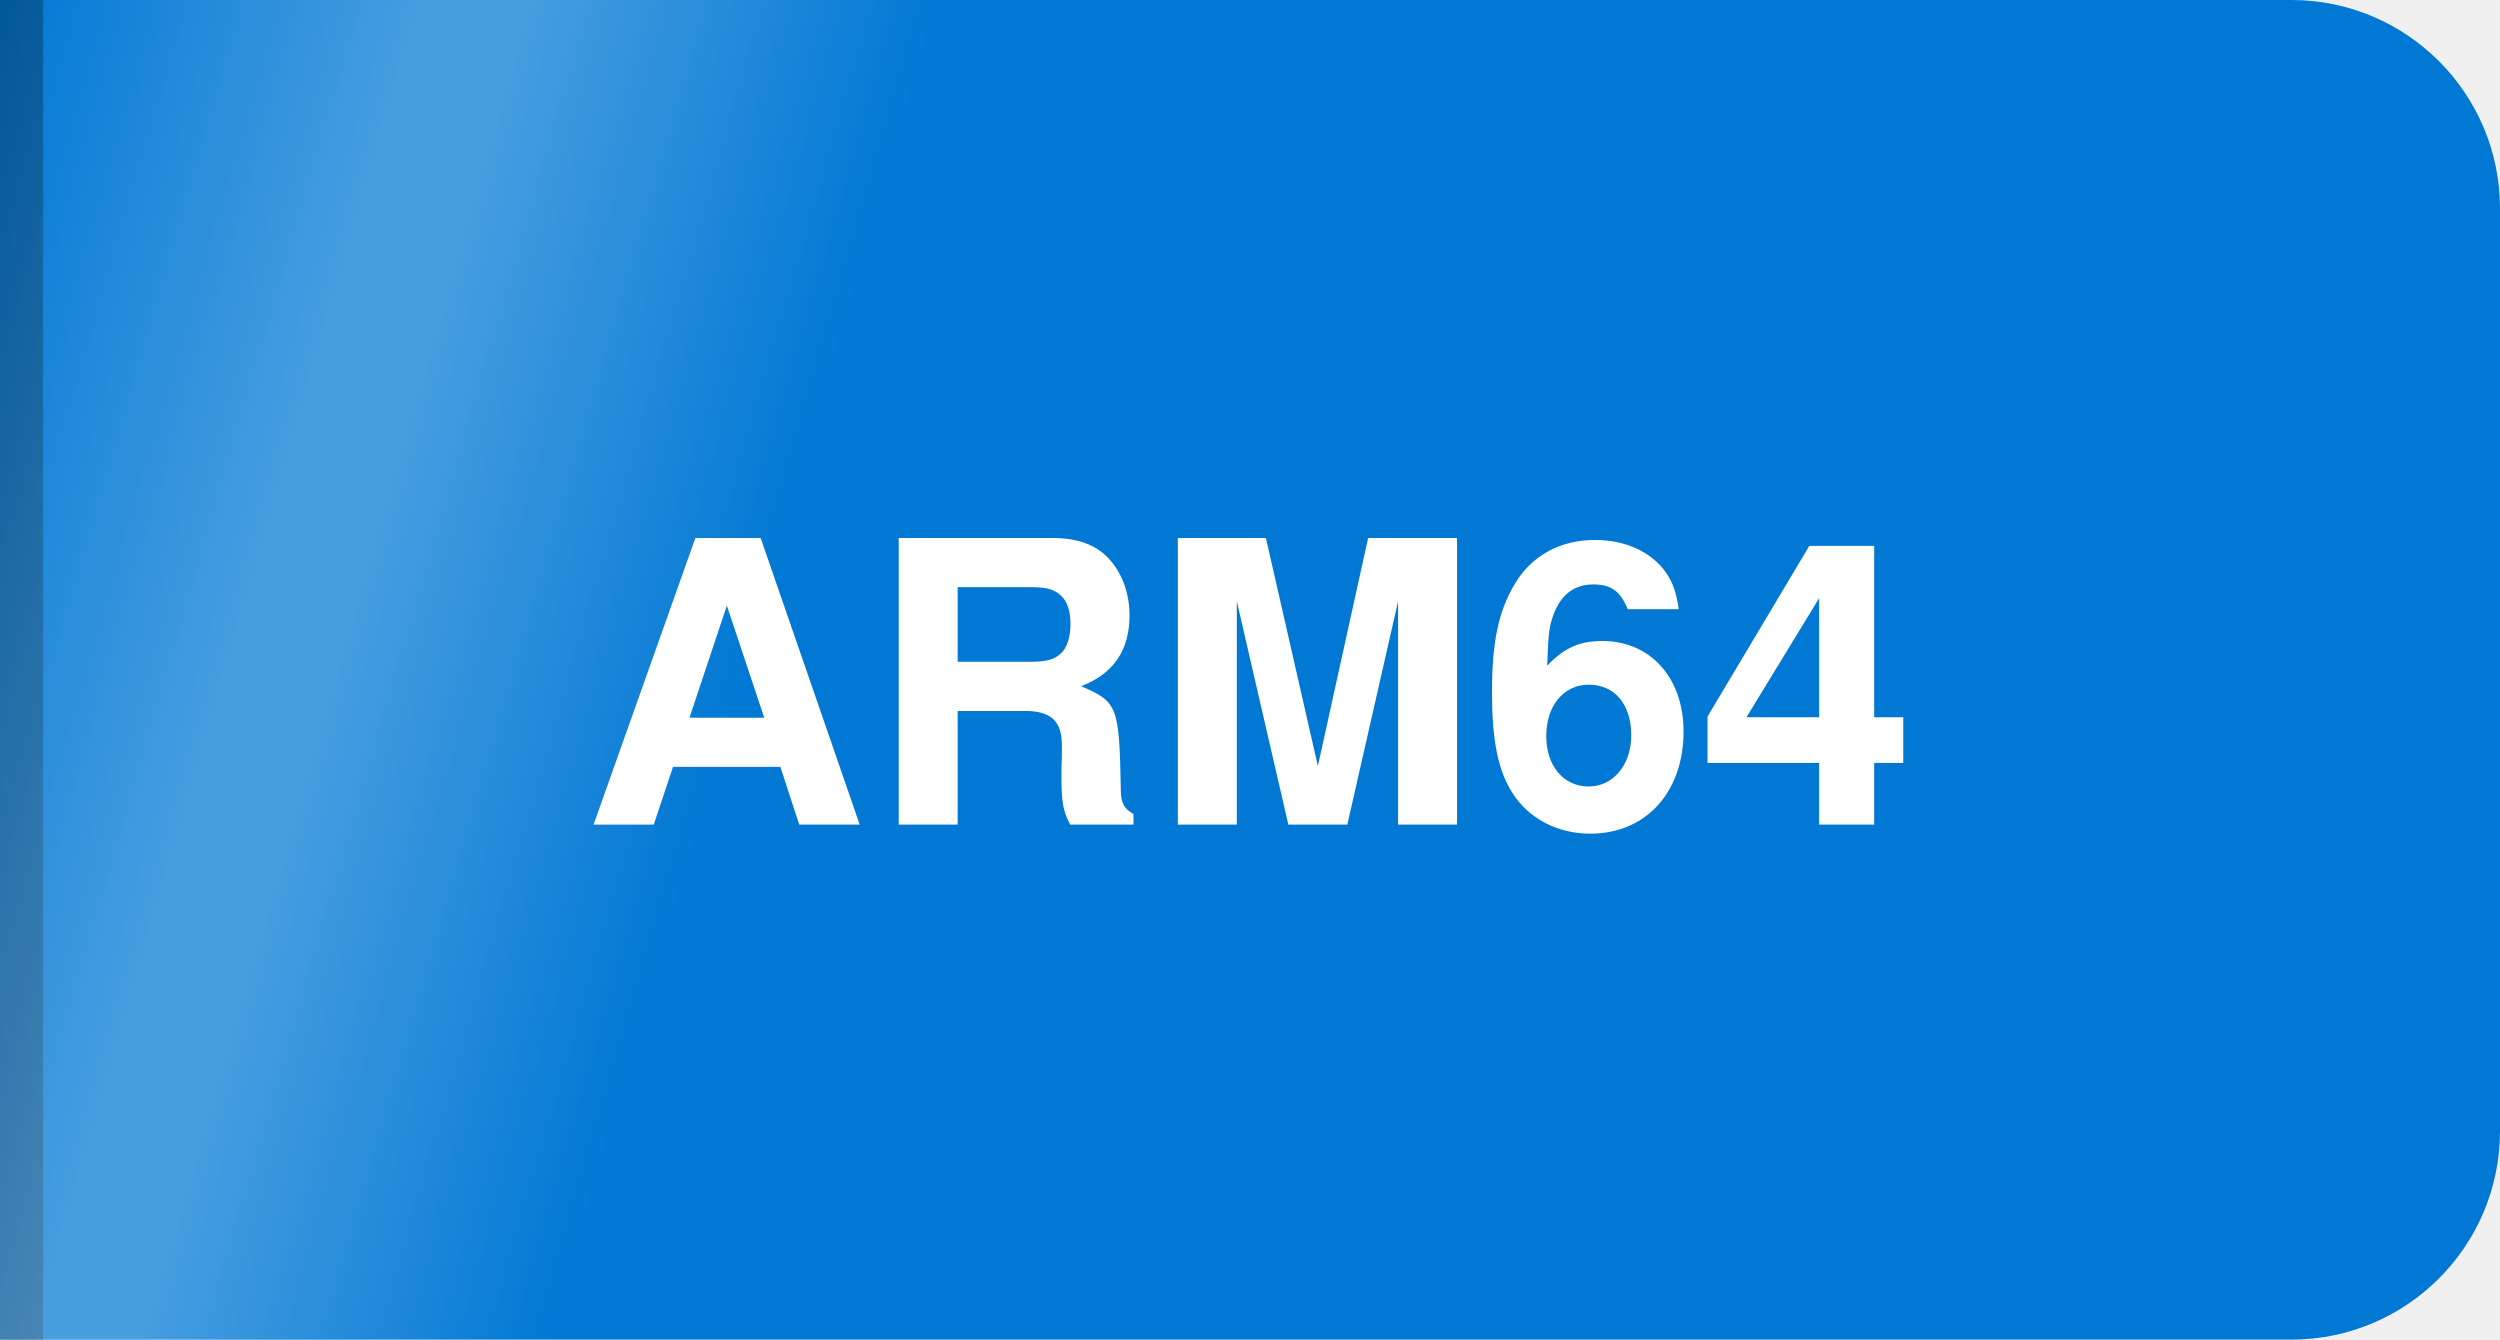
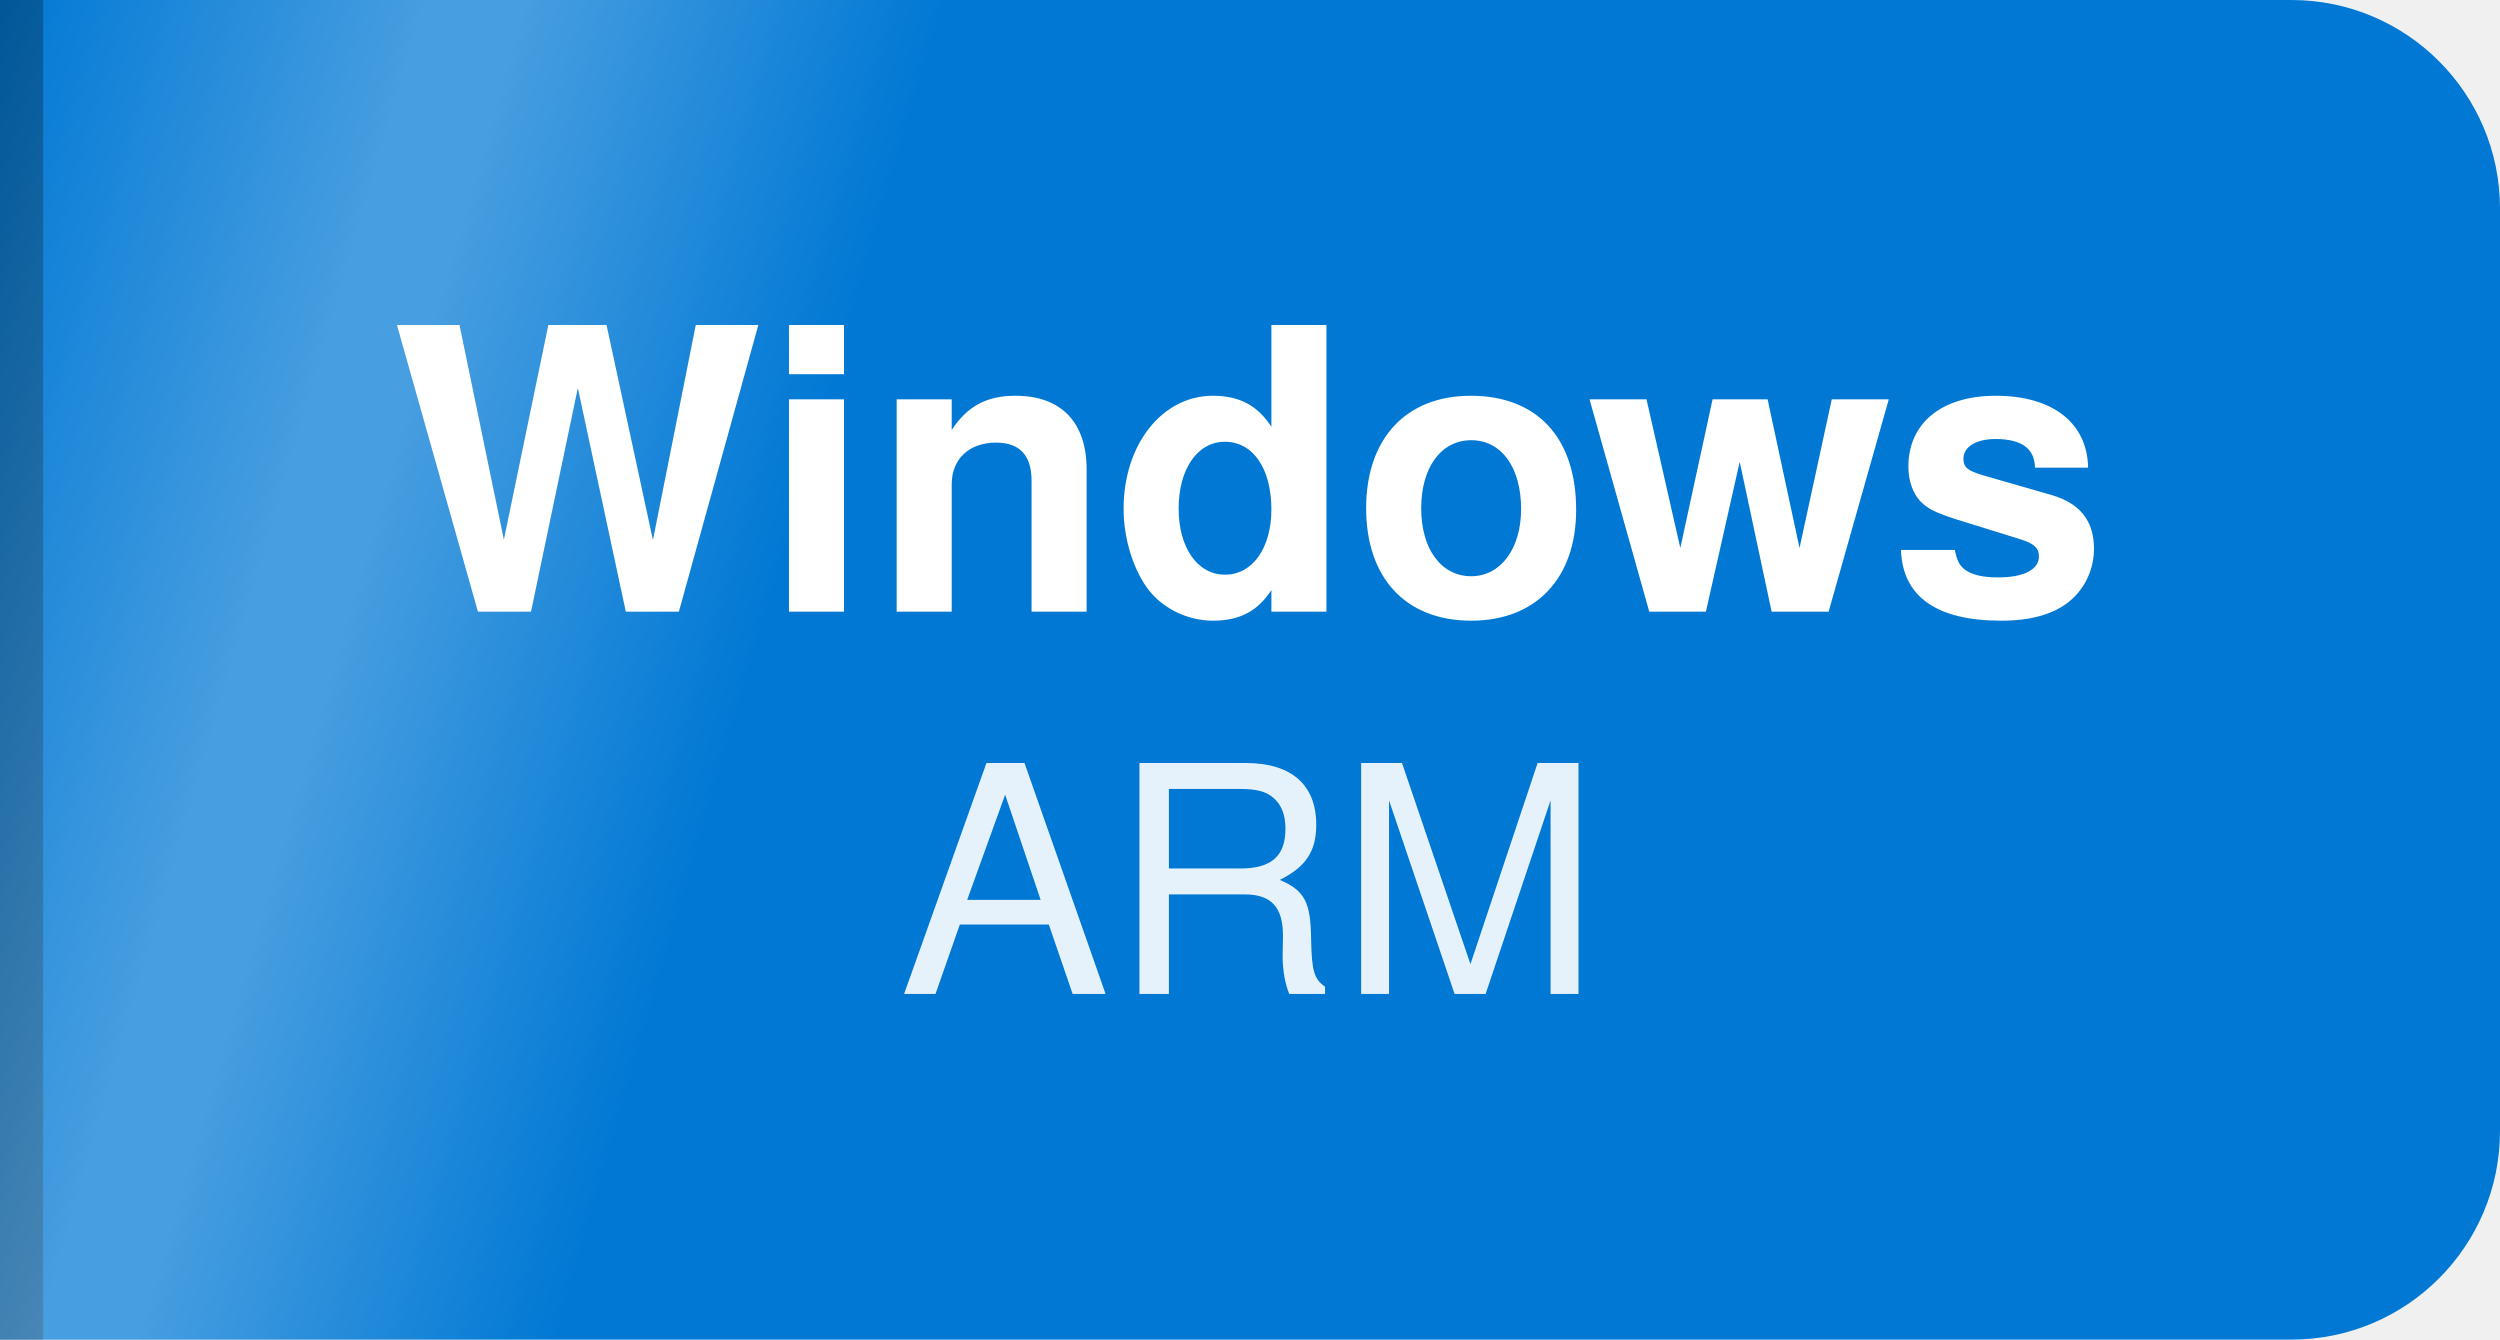
<svg xmlns="http://www.w3.org/2000/svg" viewBox="0 0 457.783 245.3" width="457.783" height="245.3" role="img" aria-label="Download for Windows on ARM">
  <defs>
    <clipPath id="edge">
      <path d="M0,0 H419.583 A38.2,38.2 0 0 1 457.783,38.2 V207.1 A38.2,38.2 0 0 1 419.583,245.3 H0 V0 Z" />
    </clipPath>
    <linearGradient id="sheen" x1="0" y1="0" x2="1" y2="0">
      <stop offset="0" stop-color="#fff" stop-opacity="0" />
      <stop offset="0.45" stop-color="#fff" stop-opacity="0.28" />
      <stop offset="0.55" stop-color="#fff" stop-opacity="0.28" />
      <stop offset="1" stop-color="#fff" stop-opacity="0" />
    </linearGradient>
  </defs>
  <style>
    @keyframes pass {
      0%       { transform: translateX(-278.4px); }
      11.02%   { transform: translateX(736.2px); }
      100%     { transform: translateX(736.2px); }
    }
    .band { animation: pass 7s linear 1.333s infinite backwards; }
    @media (prefers-reduced-motion: reduce) {
      .band { animation: none; opacity: 0; }
    }
  </style>
  <path d="M0,0 H419.583 A38.2,38.2 0 0 1 457.783,38.2 V207.1 A38.2,38.2 0 0 1 419.583,245.3 H0 V0 Z" fill="#0078d4" />
  <rect width="7.893" height="245.3" fill="#000" fill-opacity="0.28" />
-   <text x="228.892" y="151" text-anchor="middle" font-family="-apple-system, BlinkMacSystemFont, 'Segoe UI', Helvetica, Arial, sans-serif" font-size="72" font-weight="700" fill="#ffffff">ARM64</text>
+   <text x="228.892" y="112" text-anchor="middle" font-family="-apple-system, BlinkMacSystemFont, 'Segoe UI', Helvetica, Arial, sans-serif" font-size="72" font-weight="700" fill="#ffffff">Windows</text>
+   <text x="228.892" y="182" text-anchor="middle" font-family="-apple-system, BlinkMacSystemFont, 'Segoe UI', Helvetica, Arial, sans-serif" font-size="58" font-weight="400" fill="#ffffff" fill-opacity="0.9">ARM</text>
  <g clip-path="url(#edge)">
    <g class="band">
      <rect x="0" y="-60" width="173.6" height="365.3" fill="url(#sheen)" transform="skewX(-16)" />
    </g>
  </g>
</svg>
